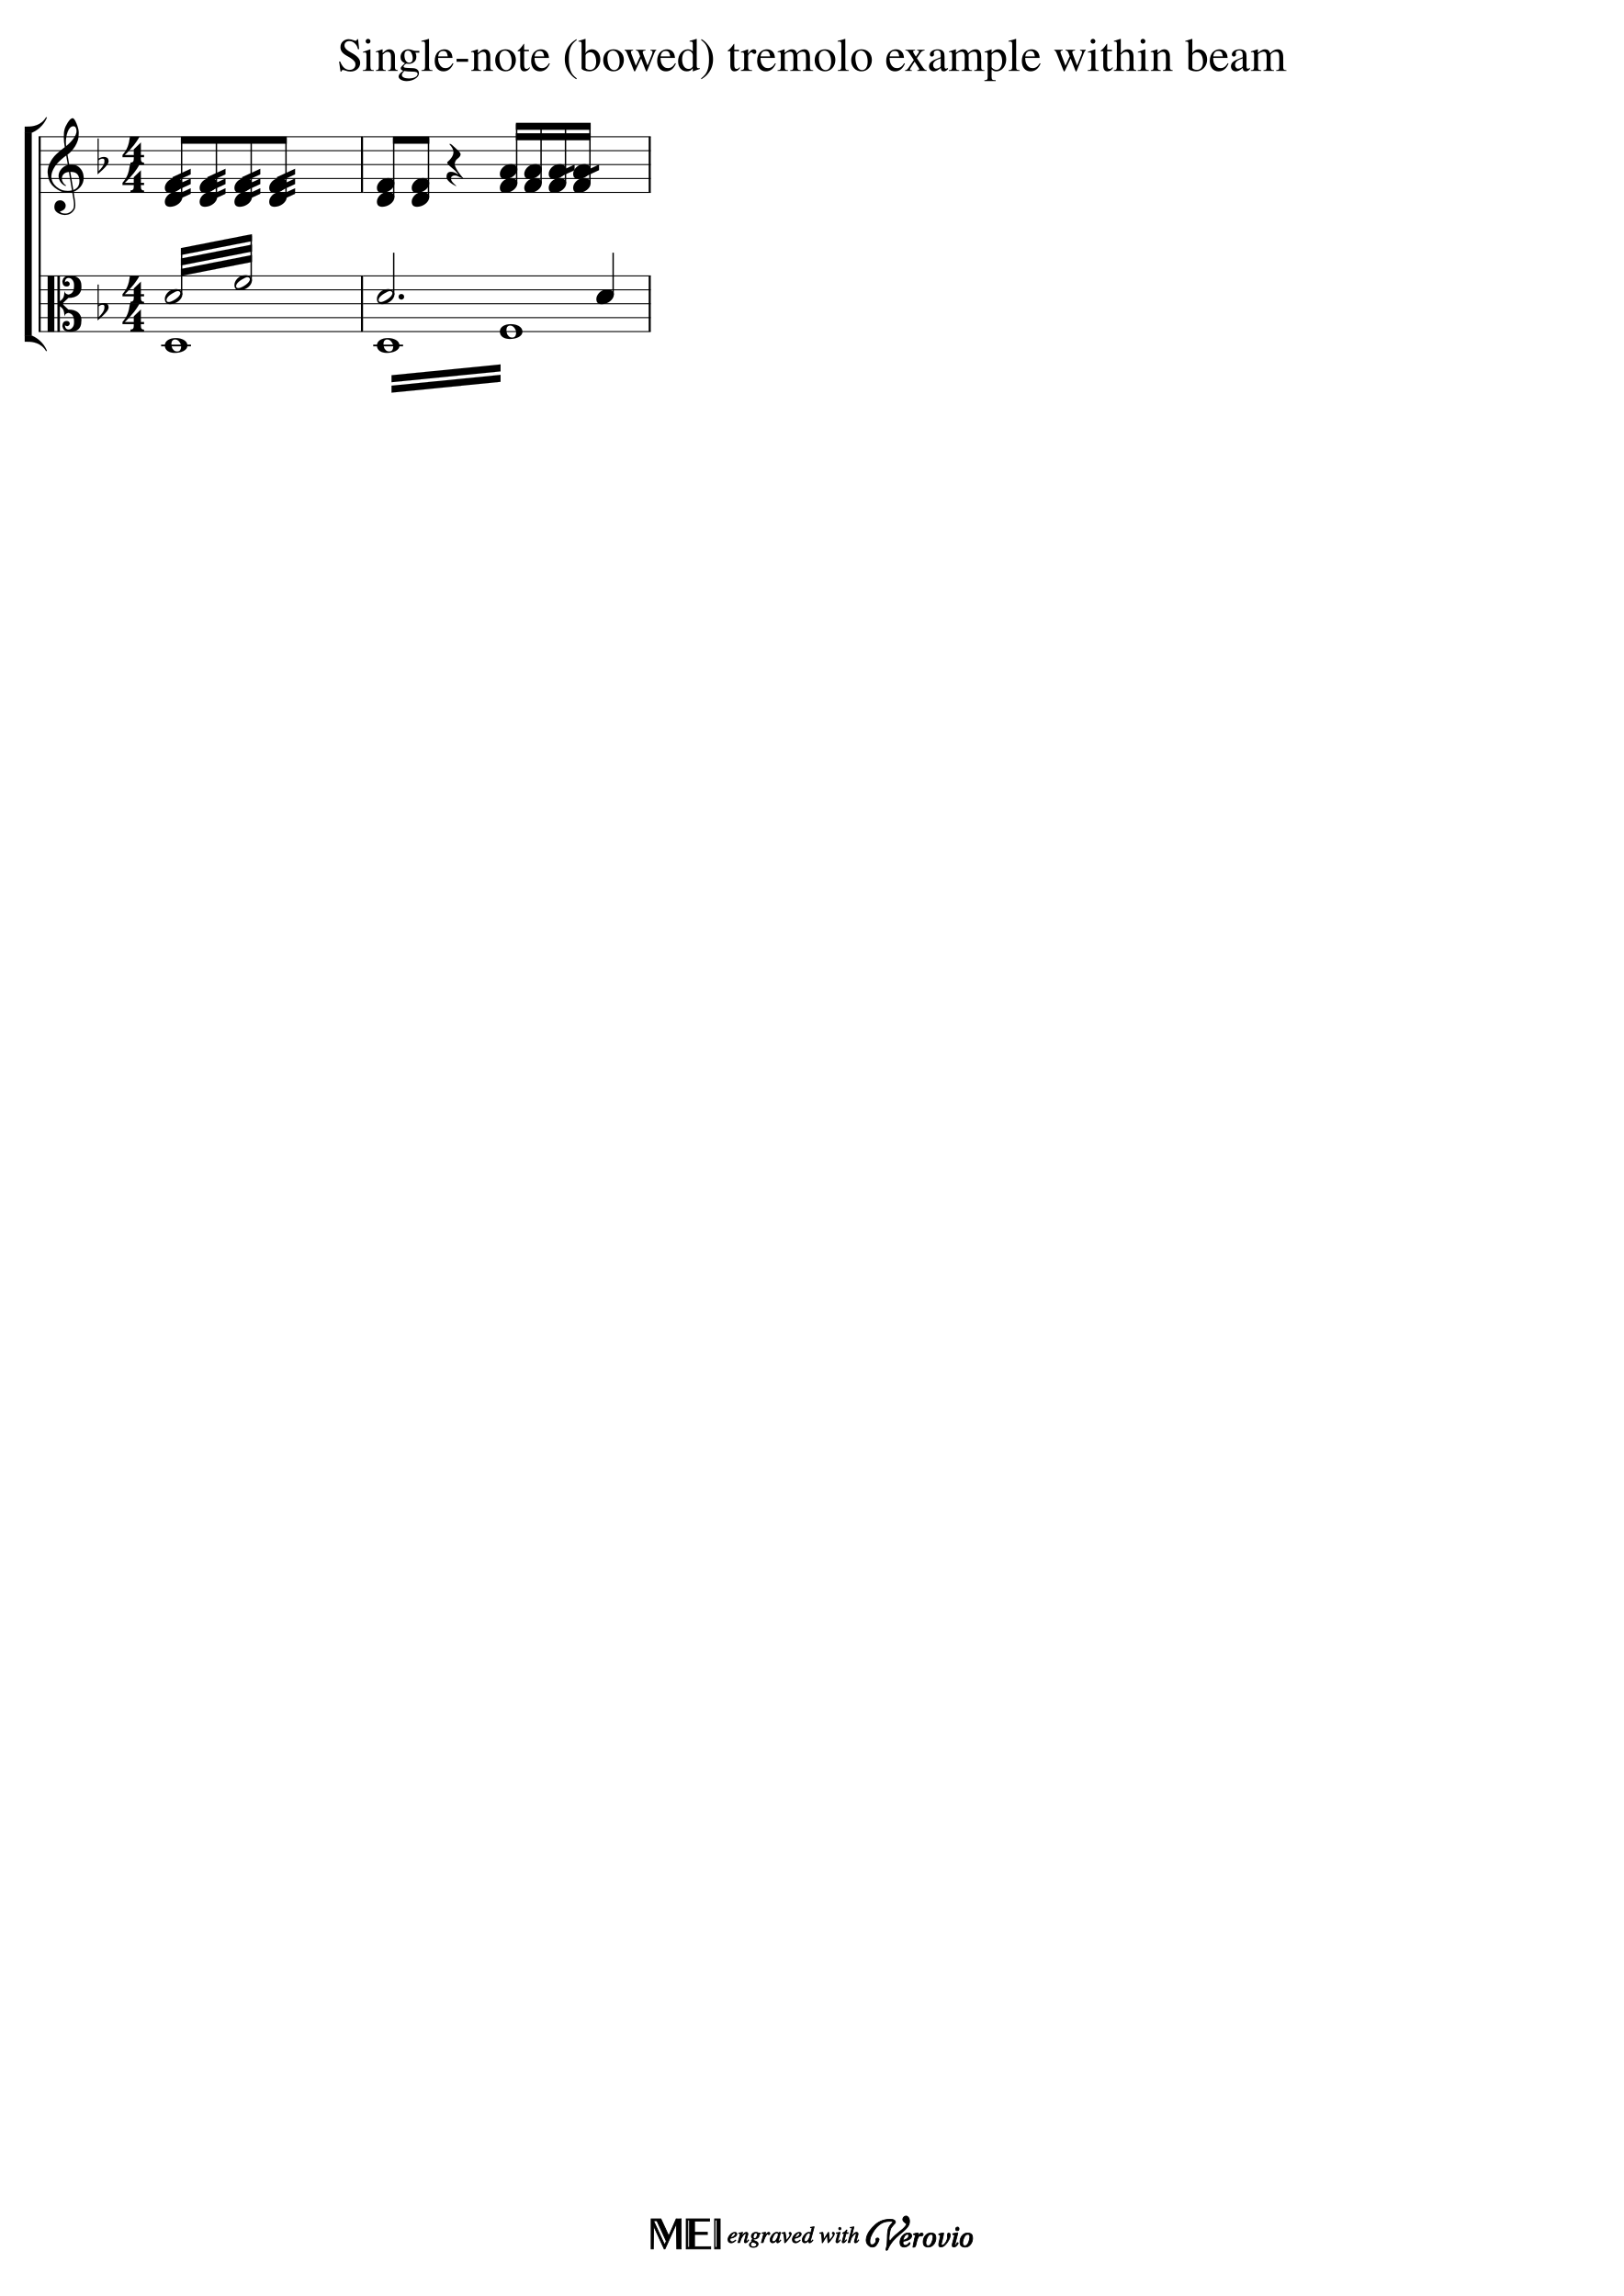
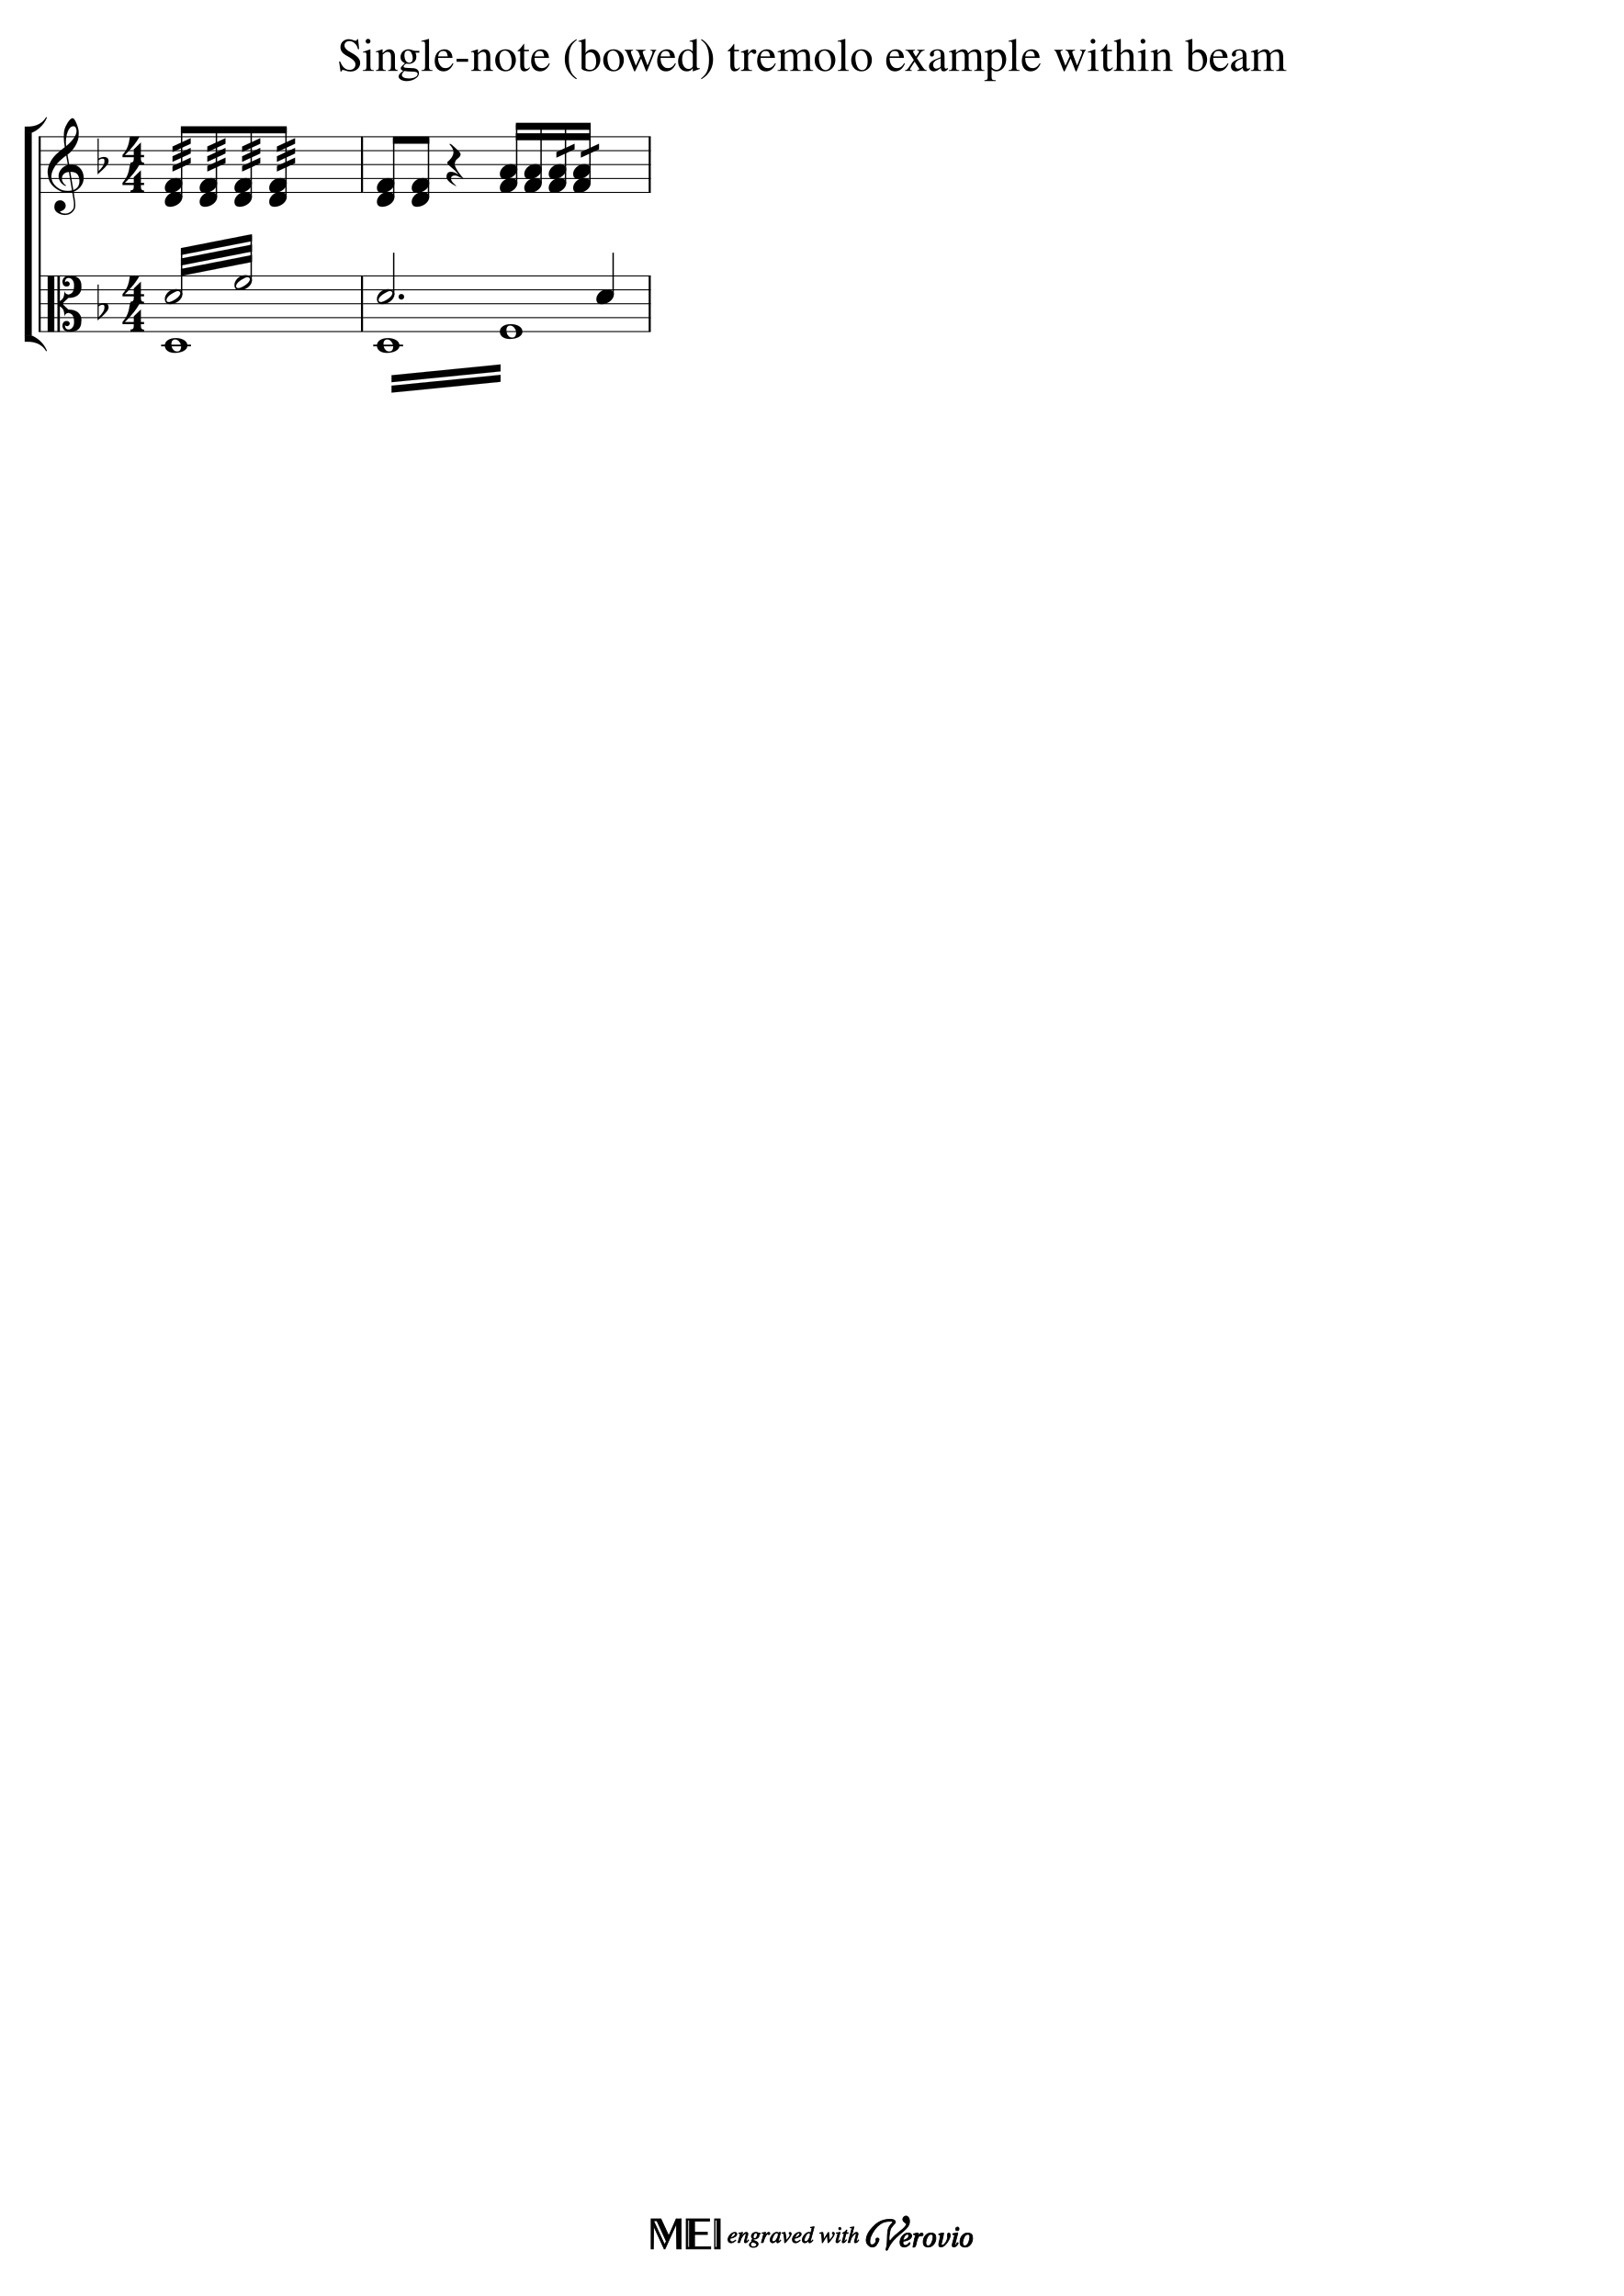
<svg xmlns="http://www.w3.org/2000/svg" xmlns:xlink="http://www.w3.org/1999/xlink" width="2100px" height="2970px" version="1.1" overflow="visible" id="docid">
  <defs>
    <g id="E003-docid">
      <path transform="scale(1,-1)" d="M0 -0v111c0 0 62 1 63 1c70 0 233 16 321 170c1 1 15 -5 15 -6c-5 -7 -57 -176 -263 -271c-24 -4 -53 -5 -83 -5h-53z" />
    </g>
    <g id="E004-docid">
      <path transform="scale(1,-1)" d="M0 0h53c30 0 59 -1 83 -5c206 -95 258 -264 263 -271c0 -1 -14 -7 -15 -6c-88 154 -251 170 -321 170c-1 0 -63 1 -63 1v111z" />
    </g>
    <g id="E050-docid">
      <path transform="scale(1,-1)" d="M441 -245c-23 -4 -48 -6 -76 -6c-59 0 -102 7 -130 20c-88 42 -150 93 -187 154c-26 44 -43 103 -48 176c0 6 -1 13 -1 19c0 54 15 111 45 170c29 57 65 106 110 148s96 85 153 127c-3 16 -8 46 -13 92c-4 43 -5 73 -5 89c0 117 16 172 69 257c34 54 64 82 89 82 c21 0 43 -30 69 -92s39 -115 41 -159v-15c0 -109 -21 -162 -67 -241c-13 -20 -63 -90 -98 -118c-13 -9 -25 -19 -37 -29l31 -181c8 1 18 2 28 2c58 0 102 -12 133 -35c59 -43 92 -104 98 -184c1 -7 1 -15 1 -22c0 -123 -87 -209 -181 -248c8 -57 17 -110 25 -162 c5 -31 6 -58 6 -80c0 -30 -5 -53 -14 -70c-35 -64 -88 -99 -158 -103c-5 0 -11 -1 -16 -1c-37 0 -72 10 -108 27c-50 24 -77 59 -80 105v11c0 29 7 55 20 76c18 28 45 42 79 44h6c49 0 93 -42 97 -87v-9c0 -51 -34 -86 -105 -106c17 -24 51 -36 102 -36c62 0 116 43 140 85 c9 16 13 41 13 74c0 20 -1 42 -5 67c-8 53 -18 106 -26 159zM461 939c-95 0 -135 -175 -135 -286c0 -24 2 -48 5 -71c50 39 92 82 127 128c40 53 60 100 60 140v8c-4 53 -22 81 -55 81h-2zM406 119l54 -326c73 25 110 78 110 161c0 7 0 15 -1 23c-7 95 -57 142 -151 142h-12 zM382 117c-72 -2 -128 -47 -128 -120v-7c2 -46 43 -99 75 -115c-3 -2 -7 -5 -10 -10c-70 33 -116 88 -123 172v11c0 68 44 126 88 159c23 17 49 29 78 36l-29 170c-21 -13 -52 -37 -92 -73c-50 -44 -86 -84 -109 -119c-45 -69 -67 -130 -67 -182v-13c5 -68 35 -127 93 -176 s125 -73 203 -73c25 0 50 3 75 9c-19 111 -36 221 -54 331z" />
    </g>
    <g id="E260-docid">
      <path transform="scale(1,-1)" d="M20 110c32 16 54 27 93 27c26 0 35 -3 54 -13c13 -7 24 -20 27 -38l4 -25c0 -28 -16 -57 -45 -89c-23 -25 -39 -44 -65 -68l-88 -79v644h20v-359zM90 106c-32 0 -48 -10 -70 -29v-194c31 31 54 59 71 84c21 32 32 59 32 84c0 9 1 16 1 20c0 14 -3 21 -11 30l-8 3z" />
    </g>
    <g id="E084-docid">
      <path transform="scale(1,-1)" d="M20 -78c84 97 114 180 134 329h170c-13 -32 -82 -132 -99 -151l-84 -97c-33 -36 -59 -63 -80 -81h162v102l127 123v-225h57v-39h-57v-34c0 -43 19 -65 57 -65v-34h-244v36c48 0 60 26 60 70v27h-203v39z" />
    </g>
    <g id="E0A4-docid">
      <path transform="scale(1,-1)" d="M0 -39c0 68 73 172 200 172c66 0 114 -37 114 -95c0 -84 -106 -171 -218 -171c-64 0 -96 30 -96 94z" />
    </g>
    <g id="E222-docid">
      <path transform="scale(1,-1)" d="M-163 -200l326 150v-100l-326 -150v100zM-163 150l326 150v-100l-326 -150v100zM-163 -25l326 150v-100l-326 -150v100z" />
    </g>
    <g id="E05C-docid">
      <path transform="scale(1,-1)" d="M175 502h43v-456c10 5 18 12 37 29c16 19 22 27 27 38s8 24 14 49c3 22 5 43 5 62c7 -34 31 -54 73 -60c73 18 99 61 100 165c0 46 -10 78 -31 100c-18 23 -41 35 -69 35c-40 0 -65 -32 -66 -84c6 12 11 16 39 24c5 0 2 1 16 -4l17 -10l10 -14l7 -18 c-4 -32 -23 -48 -56 -48c-51 0 -77 33 -77 98c10 35 16 47 30 61c9 9 15 14 23 17c3 3 22 9 27 11l34 3l35 2c123 0 192 -64 192 -178l1 -33c0 -52 -20 -97 -60 -134c-18 -15 -42 -28 -74 -39c-30 -9 -63 -13 -101 -13l-93 -88v-34l93 -88c38 0 71 -4 101 -13 c32 -11 56 -24 74 -39c40 -37 60 -82 60 -134l-3 -33c0 -115 -68 -178 -190 -178l-35 2l-34 3c-5 2 -24 8 -27 11c-26 11 -40 32 -53 78c0 65 26 98 77 98c33 0 52 -16 56 -48l-7 -18l-10 -14l-17 -10c-14 -5 -11 -4 -16 -4c-28 8 -33 12 -39 24c1 -52 26 -84 66 -84 c28 0 51 12 69 35c21 22 31 54 31 100c-1 104 -27 147 -100 165c-42 -6 -66 -26 -73 -60c0 19 -2 40 -5 62c-6 25 -9 38 -14 49s-11 19 -27 38c-19 17 -27 24 -37 29v-456h-43v1004zM0 502h118v-1004h-118v1004z" />
    </g>
    <g id="E0A3-docid">
      <path transform="scale(1,-1)" d="M278 64c0 22 -17 39 -43 39c-12 0 -26 -3 -41 -10c-85 -43 -165 -94 -165 -156c5 -25 15 -32 49 -32c67 11 200 95 200 159zM0 -36c0 68 73 174 200 174c66 0 114 -39 114 -97c0 -84 -106 -173 -218 -173c-64 0 -96 32 -96 96z" />
    </g>
    <g id="E0A2-docid">
      <path transform="scale(1,-1)" d="M198 133c102 0 207 -45 207 -133c0 -92 -118 -133 -227 -133c-101 0 -178 46 -178 133c0 88 93 133 198 133zM293 -21c0 14 -3 29 -8 44c-7 20 -18 38 -33 54c-20 21 -43 31 -68 31l-20 -2c-15 -5 -27 -14 -36 -28c-4 -9 -6 -17 -8 -24s-3 -16 -3 -27c0 -15 3 -34 9 -57 s18 -41 34 -55c15 -15 36 -23 62 -23c4 0 10 1 18 2c19 5 32 15 40 30s13 34 13 55z" />
    </g>
    <g id="E4E5-docid">
      <path transform="scale(1,-1)" d="M107 292c-13 24 -30 49 -52 71c-1 1 0 2 0 3l-2 2c3 3 4 4 6 4c12 0 26 -7 40 -20s44 -40 89 -81c26 -24 28 -29 46 -47c4 -4 8 -9 10 -14c6 -8 8 -16 8 -27c0 -19 -12 -40 -36 -61c-28 -23 -49 -38 -61 -73c-4 -11 -7 -27 -10 -50c13 -43 34 -83 59 -121 c31 -47 59 -79 101 -129c-8 0 -26 7 -54 20l-62 29l-21 6l-23 1c-25 0 -45 -10 -60 -30l-4 -14l-1 -12c0 -33 20 -56 39 -78c8 -9 17 -18 26 -26c17 -15 27 -24 28 -30l-3 -3c-11 5 -19 10 -25 15c-9 3 -37 21 -45 26c-24 14 -45 32 -63 51c-19 21 -37 44 -37 71 c0 63 27 95 80 95c41 0 86 -18 136 -52c-19 26 -37 48 -55 66c-23 23 -48 44 -73 65c-28 23 -47 40 -58 53s-17 26 -18 39c75 64 113 125 113 183c0 27 -7 48 -18 68z" />
    </g>
    <g id="E220-docid">
      <path transform="scale(1,-1)" d="M-163 -25l326 150v-100l-326 -150v100z" />
    </g>
  </defs>
  <style type="text/css">#docid g.ending, #docid g.fing, #docid g.reh, #docid g.tempo {font-weight:bold;}#docid g.dir, #docid g.dynam, #docid g.mNum {font-style:italic;}#docid g.label {font-weight:normal;}#docid ellipse, #docid path, #docid polygon, #docid polyline, #docid rect {stroke:currentColor}</style>
  <svg class="definition-scale" color="black" font-family="Times, serif" viewBox="0 0 21000 29700">
    <g class="page-margin" transform="translate(500, 500)">
      <g id="iJ6YNS9" class="mdiv pageMilestone" />
      <g id="j6ERYJ7" class="score pageMilestone" />
      <g id="p1SAJ0IK" class="system">
        <path d="M13 1269 L13 3789" stroke-width="27" />
        <g id="xT7N8OV" class="grpSym">
          <use xlink:href="#E003-docid" transform="translate(-180, 1218) scale(0.72, 0.72)" />
          <use xlink:href="#E004-docid" transform="translate(-180, 3840) scale(0.72, 0.72)" />
          <rect x="-180" y="1212" height="2634" width="90" />
        </g>
        <g id="gT9LEN2" class="section systemMilestone" />
        <g id="xQSQG56" class="measure">
          <g id="y16753K6" class="staff">
            <path d="M0 1269 L4195 1269" stroke-width="13" />
            <path d="M0 1449 L4195 1449" stroke-width="13" />
            <path d="M0 1629 L4195 1629" stroke-width="13" />
            <path d="M0 1809 L4195 1809" stroke-width="13" />
            <path d="M0 1989 L4195 1989" stroke-width="13" />
            <g id="kF8Y2XV" class="clef">
              <use xlink:href="#E050-docid" transform="translate(117, 1809) scale(0.72, 0.72)" />
            </g>
            <g id="mCEMVCG" class="keySig">
              <g id="oEK1XGV" class="keyAccid">
                <use xlink:href="#E260-docid" transform="translate(762, 1629) scale(0.72, 0.72)" />
              </g>
            </g>
            <g id="q8I3ZN" class="meterSig">
              <use xlink:href="#E084-docid" transform="translate(1070, 1449) scale(0.72, 0.72)" />
              <use xlink:href="#E084-docid" transform="translate(1070, 1809) scale(0.72, 0.72)" />
            </g>
            <g id="z1XZBIJA" class="layer">
              <g id="a12WP67W" class="beam">
-                 <polygon points="1840,1269 3208,1269 3208,1359 1840,1359" />
+                 <polygon points="1840,1134 3208,1134 3208,1224 1840,1224" />
                <g id="b4Y5DFV" class="bTrem">
-                   <use xlink:href="#E222-docid" transform="translate(1849, 1899) scale(0.72, 0.72)" />
+                   <use xlink:href="#E222-docid" transform="translate(1849, 1503) scale(0.72, 0.72)" />
                  <g id="cNFAQML" class="chord">
                    <g id="g1KFOIT4" class="stem">
-                       <path d="M1849 2051 L1849 1287" stroke-width="18" />
+                       <path d="M1849 2051 L1849 1152" stroke-width="18" />
                    </g>
                    <g id="d1RIF43L" class="note">
                      <g class="notehead">
                        <use xlink:href="#E0A4-docid" transform="translate(1632, 2079) scale(0.72, 0.72)" />
                      </g>
                    </g>
                    <g id="e36A7UB" class="note">
                      <g class="notehead">
                        <use xlink:href="#E0A4-docid" transform="translate(1632, 1899) scale(0.72, 0.72)" />
                      </g>
                    </g>
                  </g>
                </g>
                <g id="fW4SW7P" class="bTrem">
-                   <use xlink:href="#E222-docid" transform="translate(2299, 1899) scale(0.72, 0.72)" />
+                   <use xlink:href="#E222-docid" transform="translate(2299, 1503) scale(0.72, 0.72)" />
                  <g id="g17JWEWV" class="chord">
                    <g id="h17DYZX0" class="stem">
-                       <path d="M2299 2051 L2299 1287" stroke-width="18" />
+                       <path d="M2299 2051 L2299 1152" stroke-width="18" />
                    </g>
                    <g id="h11BYRB0" class="note">
                      <g class="notehead">
                        <use xlink:href="#E0A4-docid" transform="translate(2082, 2079) scale(0.72, 0.72)" />
                      </g>
                    </g>
                    <g id="iEPNT2P" class="note">
                      <g class="notehead">
                        <use xlink:href="#E0A4-docid" transform="translate(2082, 1899) scale(0.72, 0.72)" />
                      </g>
                    </g>
                  </g>
                </g>
                <g id="j180F7IU" class="bTrem">
-                   <use xlink:href="#E222-docid" transform="translate(2749, 1899) scale(0.72, 0.72)" />
+                   <use xlink:href="#E222-docid" transform="translate(2749, 1503) scale(0.72, 0.72)" />
                  <g id="k1JVOWO3" class="chord">
                    <g id="iYKBRTA" class="stem">
-                       <path d="M2749 2051 L2749 1287" stroke-width="18" />
+                       <path d="M2749 2051 L2749 1152" stroke-width="18" />
                    </g>
                    <g id="l168SLSU" class="note">
                      <g class="notehead">
                        <use xlink:href="#E0A4-docid" transform="translate(2532, 2079) scale(0.72, 0.72)" />
                      </g>
                    </g>
                    <g id="m1I1R6XU" class="note">
                      <g class="notehead">
                        <use xlink:href="#E0A4-docid" transform="translate(2532, 1899) scale(0.72, 0.72)" />
                      </g>
                    </g>
                  </g>
                </g>
                <g id="n3L1BSY" class="bTrem">
-                   <use xlink:href="#E222-docid" transform="translate(3199, 1899) scale(0.72, 0.72)" />
+                   <use xlink:href="#E222-docid" transform="translate(3199, 1503) scale(0.72, 0.72)" />
                  <g id="oYFJ0C6" class="chord">
                    <g id="j1IMKEXG" class="stem">
-                       <path d="M3199 2051 L3199 1287" stroke-width="18" />
+                       <path d="M3199 2051 L3199 1152" stroke-width="18" />
                    </g>
                    <g id="p6KLLMO" class="note">
                      <g class="notehead">
                        <use xlink:href="#E0A4-docid" transform="translate(2982, 2079) scale(0.72, 0.72)" />
                      </g>
                    </g>
                    <g id="q4CA8UL" class="note">
                      <g class="notehead">
                        <use xlink:href="#E0A4-docid" transform="translate(2982, 1899) scale(0.72, 0.72)" />
                      </g>
                    </g>
                  </g>
                </g>
              </g>
            </g>
          </g>
          <g id="r10DL3CR" class="staff">
            <path d="M0 3069 L4195 3069" stroke-width="13" />
            <path d="M0 3249 L4195 3249" stroke-width="13" />
            <path d="M0 3429 L4195 3429" stroke-width="13" />
            <path d="M0 3609 L4195 3609" stroke-width="13" />
            <path d="M0 3789 L4195 3789" stroke-width="13" />
            <g id="s2HS6WP" class="clef">
              <use xlink:href="#E05C-docid" transform="translate(117, 3429) scale(0.72, 0.72)" />
            </g>
            <g id="u1BFVVTK" class="keySig">
              <g id="wRM5034" class="keyAccid">
                <use xlink:href="#E260-docid" transform="translate(762, 3519) scale(0.72, 0.72)" />
              </g>
            </g>
            <g id="y151IRC8" class="meterSig">
              <use xlink:href="#E084-docid" transform="translate(1070, 3249) scale(0.72, 0.72)" />
              <use xlink:href="#E084-docid" transform="translate(1070, 3609) scale(0.72, 0.72)" />
            </g>
            <g class="ledgerLines below">
              <path d="M1584 3969 L1970 3969" stroke-width="22" />
            </g>
            <g id="s1IC15RP" class="layer">
              <g id="tBZ62SV" class="fTrem">
                <polygon points="1840,2709 2758,2529 2758,2619 1840,2799" />
                <polygon points="1840,2844 2758,2664 2758,2754 1840,2934" />
                <polygon points="1840,2979 2758,2799 2758,2889 1840,3069" />
                <g id="uW4WKQ" class="note">
                  <g class="notehead">
                    <use xlink:href="#E0A3-docid" transform="translate(1632, 3339) scale(0.72, 0.72)" />
                  </g>
                  <g id="k1T19TKF" class="stem">
                    <path d="M1849 3311 L1849 2727" stroke-width="18" />
                  </g>
                </g>
                <g id="vLC6GUE" class="note">
                  <g class="notehead">
                    <use xlink:href="#E0A3-docid" transform="translate(2532, 3159) scale(0.72, 0.72)" />
                  </g>
                  <g id="l1PFW989" class="stem">
                    <path d="M2749 3131 L2749 2547" stroke-width="18" />
                  </g>
                </g>
              </g>
            </g>
            <g id="w1KCUVGJ" class="layer">
              <g id="xGUU4JQ" class="note">
                <g class="notehead">
                  <use xlink:href="#E0A2-docid" transform="translate(1632, 3969) scale(0.72, 0.72)" />
                </g>
              </g>
            </g>
          </g>
          <g id="w1I5DK26" class="barLine">
            <path d="M4182 1269 L4182 1989" stroke-width="27" />
            <path d="M4182 3069 L4182 3789" stroke-width="27" />
          </g>
        </g>
        <g id="o1FK4NGH" class="measure">
          <g id="p1AX0ZDE" class="staff">
            <path d="M4195 1269 L7916 1269" stroke-width="13" />
            <path d="M4195 1449 L7916 1449" stroke-width="13" />
            <path d="M4195 1629 L7916 1629" stroke-width="13" />
            <path d="M4195 1809 L7916 1809" stroke-width="13" />
            <path d="M4195 1989 L7916 1989" stroke-width="13" />
            <g id="qI1DT7K" class="layer">
              <g id="rJ8GLXL" class="beam">
                <polygon points="4583,1269 5051,1269 5051,1359 4583,1359" />
                <g id="s1HUMGE0" class="chord">
                  <g id="n1NA1B91" class="stem">
                    <path d="M4592 2051 L4592 1287" stroke-width="18" />
                  </g>
                  <g id="t1YD0KSR" class="note">
                    <g class="notehead">
                      <use xlink:href="#E0A4-docid" transform="translate(4375, 2079) scale(0.72, 0.72)" />
                    </g>
                  </g>
                  <g id="u1XWY667" class="note">
                    <g class="notehead">
                      <use xlink:href="#E0A4-docid" transform="translate(4375, 1899) scale(0.72, 0.72)" />
                    </g>
                  </g>
                </g>
                <g id="vE1WURA" class="chord">
                  <g id="o111T1LZ" class="stem">
                    <path d="M5042 2051 L5042 1287" stroke-width="18" />
                  </g>
                  <g id="wK8FJ60" class="note">
                    <g class="notehead">
                      <use xlink:href="#E0A4-docid" transform="translate(4825, 2079) scale(0.72, 0.72)" />
                    </g>
                  </g>
                  <g id="x1AFQIG0" class="note">
                    <g class="notehead">
                      <use xlink:href="#E0A4-docid" transform="translate(4825, 1899) scale(0.72, 0.72)" />
                    </g>
                  </g>
                </g>
              </g>
              <g id="y1K98ZB7" class="rest">
                <use xlink:href="#E4E5-docid" transform="translate(5275, 1629) scale(0.72, 0.72)" />
              </g>
              <g id="z1M5W8JL" class="beam">
                <polygon points="6173,1089 7139,1089 7139,1179 6173,1179" />
                <polygon points="6173,1224 6498,1224 6498,1314 6173,1314" />
                <polygon points="6498,1224 6814,1224 6814,1314 6498,1314" />
                <polygon points="6814,1224 7139,1224 7139,1314 6814,1314" />
                <g id="aA571PQ" class="bTrem">
                  <g id="bGR56S9" class="chord">
                    <g id="pT5D48Z" class="stem">
                      <path d="M6182 1871 L6182 1107" stroke-width="18" />
                    </g>
                    <g id="c10PAP45" class="note">
                      <g class="notehead">
                        <use xlink:href="#E0A4-docid" transform="translate(5965, 1899) scale(0.72, 0.72)" />
                      </g>
                    </g>
                    <g id="dPPZBXY" class="note">
                      <g class="notehead">
                        <use xlink:href="#E0A4-docid" transform="translate(5965, 1719) scale(0.72, 0.72)" />
                      </g>
                    </g>
                  </g>
                </g>
                <g id="e6C4ZMJ" class="bTrem">
                  <g id="fA9N9Z2" class="chord">
                    <g id="qR3B901" class="stem">
                      <path d="M6498 1871 L6498 1107" stroke-width="18" />
                    </g>
                    <g id="gB13UK1" class="note">
                      <g class="notehead">
                        <use xlink:href="#E0A4-docid" transform="translate(6281, 1899) scale(0.72, 0.72)" />
                      </g>
                    </g>
                    <g id="h158DR4J" class="note">
                      <g class="notehead">
                        <use xlink:href="#E0A4-docid" transform="translate(6281, 1719) scale(0.72, 0.72)" />
                      </g>
                    </g>
                  </g>
                </g>
                <g id="iUV8894" class="bTrem">
-                   <use xlink:href="#E220-docid" transform="translate(6814, 1719) scale(0.72, 0.72)" />
+                   <use xlink:href="#E220-docid" transform="translate(6814, 1449) scale(0.72, 0.72)" />
                  <g id="jZZ1RF5" class="chord">
                    <g id="rHUBZPL" class="stem">
                      <path d="M6814 1871 L6814 1107" stroke-width="18" />
                    </g>
                    <g id="k91JIAK" class="note">
                      <g class="notehead">
                        <use xlink:href="#E0A4-docid" transform="translate(6597, 1899) scale(0.72, 0.72)" />
                      </g>
                    </g>
                    <g id="l1KT7QAW" class="note">
                      <g class="notehead">
                        <use xlink:href="#E0A4-docid" transform="translate(6597, 1719) scale(0.72, 0.72)" />
                      </g>
                    </g>
                  </g>
                </g>
                <g id="mMRH0VO" class="bTrem">
-                   <use xlink:href="#E220-docid" transform="translate(7130, 1719) scale(0.72, 0.72)" />
+                   <use xlink:href="#E220-docid" transform="translate(7130, 1449) scale(0.72, 0.72)" />
                  <g id="nYOSRMB" class="chord">
                    <g id="s6A7W25" class="stem">
                      <path d="M7130 1871 L7130 1107" stroke-width="18" />
                    </g>
                    <g id="o1HHM1JI" class="note">
                      <g class="notehead">
                        <use xlink:href="#E0A4-docid" transform="translate(6913, 1899) scale(0.72, 0.72)" />
                      </g>
                    </g>
                    <g id="p1CAQXBX" class="note">
                      <g class="notehead">
                        <use xlink:href="#E0A4-docid" transform="translate(6913, 1719) scale(0.72, 0.72)" />
                      </g>
                    </g>
                  </g>
                </g>
              </g>
            </g>
          </g>
          <g id="qEDENPO" class="staff">
            <path d="M4195 3069 L7916 3069" stroke-width="13" />
            <path d="M4195 3249 L7916 3249" stroke-width="13" />
            <path d="M4195 3429 L7916 3429" stroke-width="13" />
            <path d="M4195 3609 L7916 3609" stroke-width="13" />
            <path d="M4195 3789 L7916 3789" stroke-width="13" />
            <g class="ledgerLines below">
              <path d="M4327 3969 L4713 3969" stroke-width="22" />
            </g>
            <g id="rUNE3HG" class="layer">
              <g id="s1SW5LIP" class="note">
                <g class="notehead">
                  <use xlink:href="#E0A3-docid" transform="translate(4375, 3339) scale(0.72, 0.72)" />
                </g>
                <g id="uYB0O63" class="dots">
                  <ellipse cx="4691" cy="3339" rx="36" ry="36" />
                </g>
                <g id="t7VJ282" class="stem">
                  <path d="M4592 3311 L4592 2769" stroke-width="18" />
                </g>
              </g>
              <g id="tPEE0OP" class="note">
                <g class="notehead">
                  <use xlink:href="#E0A4-docid" transform="translate(7213, 3339) scale(0.72, 0.72)" />
                </g>
                <g id="v1WNGLZN" class="stem">
                  <path d="M7430 3311 L7430 2769" stroke-width="18" />
                </g>
              </g>
            </g>
            <g id="uL0P3Y6" class="layer">
              <g id="vPKGJXZ" class="fTrem">
                <polygon points="4564,4579 5974,4439 5974,4349 4564,4489" />
                <polygon points="4564,4444 5974,4304 5974,4214 4564,4354" />
                <g id="wGMJNIQ" class="note">
                  <g class="notehead">
                    <use xlink:href="#E0A2-docid" transform="translate(4375, 3969) scale(0.72, 0.72)" />
                  </g>
                </g>
                <g id="xIG9TQU" class="note">
                  <g class="notehead">
                    <use xlink:href="#E0A2-docid" transform="translate(5965, 3789) scale(0.72, 0.72)" />
                  </g>
                </g>
              </g>
            </g>
          </g>
          <g id="n2N7U24" class="barLine">
            <path d="M7903 1269 L7903 1989" stroke-width="27" />
            <path d="M7903 3069 L7903 3789" stroke-width="27" />
          </g>
        </g>
        <g id="h1NRSQV" class="systemMilestoneEnd gT9LEN2" />
      </g>
      <g id="i1K5PWQO" class="pageMilestoneEnd j6ERYJ7" />
      <g id="jF89DCD" class="pageMilestoneEnd iJ6YNS9" />
      <g id="q1XPOA9B" class="pgHead autogenerated">
        <text font-size="0px">
          <tspan id="rG2INEF" class="rend" x="10000" y="417" text-anchor="middle">
            <tspan id="sDC845L" class="rend">
              <tspan id="t1W416P4" class="text">
                <tspan font-size="607px">Single-note (bowed) tremolo example within beam</tspan>
              </tspan>
            </tspan>
          </tspan>
        </text>
      </g>
      <g id="k1FISYPL" class="pgFoot autogenerated">
        <g id="l1ABBN8W" class="fig">
          <g class="svg" transform="translate(7750, 28099) scale(10, 10)">
            <g>
              <path fill="#000000" d="M 17.113,49.265 V 10.368 h 12.697 c 3.289,7.337 6.713,14.61 10.127,21.889 3.42,-7.485 6.256,-14.205 9.589,-21.91 2.436,0.104 4.317,0.085 6.484,-0.058 V 49.264 H 50.274 C 50.145,38.356 50.016,27.448 49.887,16.54 45.003,27.315 39.967,38.434 35.084,49.209 34.679,49.344 34.427,49.136 34.022,49.271 29.466,39.331 24.91,29.391 20.354,19.451 20.224,29.389 20.095,39.327 19.965,49.264 H 17.113 Z M 36.754,39.325 C 32.721,30.513 28.688,21.701 24.655,12.889 22.531,12.751 22.657,12.71 20.714,12.814 v 0.966 c 4.613,9.998 9.609,20.749 13.873,30.082 0.722,-1.513 1.445,-3.025 2.167,-4.538 z m 25.738,9.94 c 0,-12.966 0,-25.931 0,-38.897 10.084,0 20.169,0 30.253,0 0,0.96 0,1.921 0,2.881 -6.483,0 -12.966,0 -19.448,0 0,4.802 0,9.604 0,14.406 5.522,0 11.045,0 16.567,0 0,0.96 0,1.921 0,2.881 -5.522,0 -11.045,0 -16.567,0 0,5.282 0,10.565 0,15.847 6.963,0 13.926,0 20.889,0 0,0.96 0,1.921 0,2.881 -10.565,0 -21.129,0 -31.694,0 z m 4.322,-2.161 c 0,-11.765 0,-23.53 0,-35.295 -0.72,0 -1.441,0 -2.161,0 0,11.765 0,23.53 0,35.295 0.72,0 1.441,0 2.161,0 z m 32.414,2.161 c 0,-12.966 0,-25.931 0,-38.897 2.401,0 4.802,0 7.203,0 0,12.966 0,25.931 0,38.897 -2.401,0 -4.802,0 -7.203,0 z m 2.881,-2.161 c 0,-11.765 0,-23.53 0,-35.295 -0.72,0 -1.441,0 -2.161,0 0,11.765 0,23.53 0,35.295 0.72,0 1.441,0 2.161,0 z" />
              <path fill="#000000" d="m 346.3,6.7 c -3.1,0.5 -4.9,4.4 -2.7,6.8 1.2,1.4 2.7,2.4 4.1,3.5 -2.4,5.3 -7.7,8.3 -11.9,12.1 -3.7,2.8 -7,6.2 -9.7,9.9 -2.2,-0.8 -0.915,-7.719 -0.627,-9.5 0.288,-1.781 0.727,-6.4 2.927,-8.7 1.3,-1.9 3,-3.5 4.5,-5.2 1.2,-3.4 -3.2,-4.9 -5.8,-4.6 -7.3,-0.5 -14.6,2 -20,6.8 -5,4.6 -10,10.1 -11.5,17 -0.9,3.5 -0.2,7.5 2.8,9.9 2.5,2.8 7.4,2.9 9.8,-0.2 1.7,-2.3 3.2,-4.8 3.8,-7.6 -0.1,-2.6 -4.4,-2.3 -4.3,0.2 1.2,2.4 -0.9,4.7 -2.7,6.2 -1.7,0.9 -4.7,0.7 -4.8,-1.7 -1,-5.8 2.1,-11.3 5.2,-16.1 4,-5.8 9.8,-11.2 17.2,-11.8 1.6,0 8.1,-1.2 6.8,1.4 -2.8,2.8 -5.6,6.1 -6,10.3 -1.6,7.7 0.1,15.7 -2.3,23.2 -1.1,3.9 2,2.6 2.5,0.2 3.3,-7.4 8.9,-13.4 15.1,-18.5 4.2,-3.9 9.5,-7.1 11.9,-12.6 1.3,-3.6 1.2,-9 -2.7,-10.9 -0.504,-0.177 -1.07,-0.165 -1.6,-0.1 z m 66,14.5 c -2,0.8 -1.8,4.9 0.8,4.4 3.4,0.4 2.9,-6.2 -0.8,-4.4 z m 0.6,7.3 c -1.3,0.5 -7.6,0.5 -5.4,2.2 4,-0.3 0.7,4.5 0.6,6.7 -0.4,2.9 -2.4,5.9 -1.2,8.8 2.7,1.7 5.6,-0.8 6.8,-3.2 1.6,-1.4 -0.5,-3 -1.2,-0.9 -0.4,0.8 -2.4,3.5 -2.6,1.8 1.1,-5 2.7,-9.9 3.9,-14.9 l -0.1,-0.5 h -0.9 z m -65.1,0.2 c -6.5,1.6 -10.5,9.5 -8.2,15.7 2.1,3.4 7.4,2.9 10.1,0.4 2,-0.2 3.6,-5.3 1,-3.4 -1.4,2 -4,4.2 -6.5,2.8 -2.2,-1.9 -1.9,-5.7 1.7,-5.3 3.1,-0.9 6.9,-2.1 8.1,-5.5 0.9,-2.7 -1.6,-5.2 -4.3,-4.8 h -1.1 -0.7 z m 13.6,0 c -2.2,0 -8.5,1.8 -2.9,2.3 0.9,1.9 -1,4.9 -1.1,7.2 -0.5,2.9 -1.4,5.7 -1.7,8.7 3.7,0.7 3.8,-2.6 4.4,-5.3 0.9,-3.3 1.6,-7 4.1,-9.5 2.4,1.6 6.8,-0.7 3.7,-3.4 -2.9,-0.5 -4.8,2.4 -6.2,4.3 0,-1.2 2.4,-5 -0.2,-4.3 z m 15.8,0 c -6.4,1.3 -9.6,9.1 -7.7,14.9 1.9,4 7.7,3.9 11,1.7 4.1,-3 6,-8.9 4.4,-13.7 -1.3,-3 -4.8,-3.2 -7.6,-3 z m 17,0 c -2.3,0 -8.8,1.9 -3,2.4 0.4,2.5 -1,5.7 -1.4,8.4 -0.7,2.4 -1.8,7.5 2.1,7.2 3.8,-0.1 6.5,-3.5 8.5,-6.3 2,-3.2 4.5,-7 3.3,-10.9 -3.7,-3 -3.6,2.6 -3.1,5.1 -0.7,3.8 -2.7,7.9 -6.2,9.8 -3.6,0.6 -1,-4.3 -0.8,-6.1 0.6,-3.2 1.6,-6.3 1.9,-9.5 h -1.1 z m 30.6,0 c -6.3,1.2 -9.5,8.9 -7.8,14.7 1.5,4 7.2,4.2 10.5,2.4 4.6,-2.8 6.6,-9.3 4.8,-14.3 -1.4,-2.8 -4.8,-3 -7.5,-2.8 z m -75.4,1.7 c 2.1,1.5 0.2,4.7 -1.6,5.7 -1.1,0.4 -5.5,3.4 -4.6,0.7 0.8,-2.7 2.2,-6.2 5.3,-6.6 l 0.9,0.1 z m 30.8,0 c 2.6,1.5 1.3,5.2 0.8,7.6 -0.8,2.7 -1.9,5.9 -4.7,7.1 -5.1,0.8 -4,-5.8 -2.8,-8.8 1,-2.8 3,-6.8 6.7,-5.8 z m 47.1,-0.1 c 2.9,0.7 2,4.7 1.5,6.8 -0.7,3 -1.8,6.7 -5,8 -4.7,0.8 -4,-5.1 -3,-7.9 0.9,-3 2.7,-7.3 6.5,-6.8 z" />
              <g>
                <path d="m 116.566,37.118 q 0,-3.252 2.93,-6.299 2.9,-3.047 5.991,-3.047 1.143,0 1.816,0.527 0.674,0.527 0.674,1.567 0,2.109 -2.476,3.618 -2.461,1.494 -5.186,1.831 l -0.835,0.103 q -0.19,0.601 -0.264,0.967 -0.073,0.352 -0.073,0.894 0,1.289 0.835,2.007 0.85,0.718 2.007,0.718 1.099,0 2.329,-0.732 0.703,-0.425 2.036,-1.523 l 0.381,0.337 q -0.659,0.835 -1.89,1.714 -2.183,1.567 -4.38,1.567 -1.553,0 -2.725,-1.099 -1.172,-1.099 -1.172,-3.149 z m 3.12,-2.358 q 2.798,-0.41 4.556,-1.963 Q 126,31.229 126,29.691 q 0,-0.557 -0.264,-0.879 -0.264,-0.337 -0.776,-0.337 -0.952,0 -1.875,0.82 -0.908,0.806 -1.641,1.831 -0.776,1.201 -1.23,2.3 -0.249,0.586 -0.527,1.333 z" />
                <path d="m 129.472,41 2.534,-9.053 q 0.322,-1.143 0.366,-1.377 0.059,-0.249 0.059,-0.527 0,-0.425 -0.249,-0.659 -0.234,-0.249 -0.938,-0.249 -0.176,0 -0.352,0.029 -0.161,0.015 -0.366,0.044 v -0.498 q 0.952,-0.146 1.348,-0.22 0.41,-0.073 0.879,-0.176 l 2.622,-0.571 q 0.088,0.059 0.117,0.132 l -1.948,6.299 q 1.787,-2.739 2.988,-4.072 2.109,-2.358 3.779,-2.358 0.645,0 1.113,0.249 0.894,0.483 0.894,1.743 0,0.352 -0.073,0.732 -0.073,0.381 -0.19,0.82 l -1.919,7.017 q -0.059,0.22 -0.132,0.542 -0.073,0.308 -0.073,0.439 0,0.22 0.103,0.396 0.103,0.176 0.337,0.176 0.381,0 0.879,-0.439 0.498,-0.454 1.626,-1.919 l 0.425,0.381 q -1.201,1.626 -1.904,2.285 -1.201,1.157 -2.3,1.157 -0.498,0 -0.967,-0.322 -0.454,-0.337 -0.454,-1.201 0,-0.249 0.029,-0.527 0.044,-0.278 0.103,-0.483 l 1.846,-7.119 q 0.146,-0.586 0.19,-0.952 0.059,-0.381 0.059,-0.542 0,-0.352 -0.176,-0.601 -0.161,-0.264 -0.586,-0.264 -1.099,0 -2.769,1.992 -0.981,1.187 -1.992,2.827 -0.776,1.274 -1.23,2.49 Q 132.709,37.821 131.742,41 Z" />
                <path d="m 149.13,33.5 q 0,0.908 0.278,1.45 0.469,0.894 1.685,0.894 1.318,0 2.344,-1.67 1.04,-1.685 1.04,-3.706 0,-0.967 -0.425,-1.509 -0.425,-0.557 -1.274,-0.557 -1.641,0 -2.651,1.743 -0.996,1.743 -0.996,3.354 z m 0.513,13.066 q 1.743,0 2.886,-0.835 1.157,-0.835 1.157,-1.992 0,-0.879 -0.601,-1.479 -0.322,-0.322 -1.04,-0.688 -0.601,-0.293 -2.036,-0.835 -1.421,-0.557 -1.641,-0.557 -0.381,0 -1.479,1.011 -1.099,1.025 -1.099,2.314 0,1.948 1.685,2.681 0.879,0.381 2.168,0.381 z m -5.479,-2.681 q 0,-1.099 0.835,-2.095 0.85,-0.981 2.681,-1.963 -0.366,-0.234 -0.601,-0.483 -0.234,-0.264 -0.234,-0.688 0,-0.601 0.835,-1.377 0.469,-0.439 1.523,-1.157 -0.938,-0.352 -1.611,-0.996 -0.82,-0.864 -0.82,-2.241 0,-2.212 1.729,-3.677 1.729,-1.465 4.277,-1.465 1.333,0 2.256,0.425 0.923,0.41 1.084,0.688 h 1.978 v 1.172 h -1.494 q 0.088,0.322 0.132,0.586 0.044,0.264 0.044,0.747 0,2.373 -1.846,3.735 -1.831,1.362 -3.955,1.362 -0.22,0 -0.41,-0.015 -0.19,-0.029 -0.469,-0.088 -0.22,0 -0.601,0.425 -0.396,0.425 -0.396,0.762 0,0.498 3.223,1.699 3.208,1.216 3.208,3.56 0,1.758 -1.611,3.076 -1.611,1.333 -4.863,1.333 -2.256,0 -3.574,-0.967 -1.318,-0.967 -1.318,-2.358 z" />
                <path d="m 165.038,27.67 q 0.132,0 0.176,0.088 0.059,0.073 0.059,0.176 -0.015,0.146 -0.029,0.22 l -1.465,5.669 0.322,-0.63 q 1.055,-2.065 2.461,-3.765 1.421,-1.714 2.695,-1.714 0.688,0 1.055,0.454 0.381,0.454 0.381,1.04 0,0.659 -0.381,1.099 -0.366,0.425 -1.025,0.425 -0.454,0 -0.688,-0.176 -0.234,-0.176 -0.366,-0.41 l -0.176,-0.322 q -0.059,-0.088 -0.146,-0.132 -0.073,-0.059 -0.19,-0.059 -0.571,0 -1.655,1.597 -1.069,1.597 -1.919,3.457 -0.513,1.128 -1.143,2.988 Q 162.606,38.847 161.947,41 h -2.256 l 2.432,-8.818 q 0.205,-0.762 0.322,-1.362 0.132,-0.601 0.132,-0.981 0,-0.439 -0.22,-0.674 -0.22,-0.234 -0.762,-0.234 -0.176,0 -0.439,0.029 -0.264,0.029 -0.63,0.073 v -0.483 l 0.586,-0.117 q 1.143,-0.234 2.49,-0.498 1.362,-0.264 1.436,-0.264 z" />
                <path d="m 181.518,30.424 q 0,-1.055 -0.483,-1.553 -0.483,-0.498 -1.172,-0.498 -2.388,0 -4.438,3.662 -1.802,3.223 -1.802,5.552 0,1.172 0.498,1.714 0.513,0.527 1.26,0.527 2.212,0 4.263,-3.56 1.875,-3.237 1.875,-5.845 z m -1.831,-2.71 q 1.157,0 1.787,0.601 0.337,0.322 0.527,0.85 l 0.073,0.205 0.322,-1.113 q 0.059,-0.19 0.103,-0.249 0.044,-0.073 0.205,-0.088 l 1.655,-0.19 q 0.132,0 0.146,0.059 0.029,0.044 0,0.176 -0.059,0.19 -0.088,0.308 -0.029,0.103 -0.088,0.308 l -1.348,5.244 q -0.439,1.714 -0.747,2.959 -0.542,2.256 -0.542,2.578 0,0.205 0.103,0.308 0.117,0.088 0.278,0.088 0.132,0 0.278,-0.088 0.161,-0.088 0.381,-0.264 l 0.249,-0.205 q 0.117,-0.103 0.264,-0.234 0.146,-0.146 0.352,-0.352 l 0.908,-0.938 0.352,0.308 q -1.523,1.948 -2.446,2.651 -0.923,0.688 -1.758,0.688 -0.542,0 -0.85,-0.381 -0.293,-0.381 -0.293,-0.952 0,-0.527 0.19,-1.509 0.205,-0.996 0.396,-1.67 -0.264,0.439 -0.894,1.289 -0.615,0.835 -1.523,1.626 -1.069,0.952 -2.051,1.348 -0.762,0.264 -1.465,0.264 -1.187,0 -2.153,-0.967 -0.967,-0.981 -0.967,-2.769 0,-3.076 2.754,-6.416 2.842,-3.472 5.889,-3.472 z" />
                <path d="m 196.664,27.772 q 0.82,0 1.26,0.586 0.439,0.586 0.439,1.333 0,1.978 -3.911,6.929 -3.706,4.702 -4.438,4.702 -0.22,0 -0.293,-0.601 -0.044,-0.337 -0.044,-1.143 0,-0.981 -0.19,-3.325 -0.19,-2.344 -0.366,-3.472 -0.366,-2.476 -0.718,-3.193 -0.352,-0.718 -1.333,-0.718 -0.161,0 -0.381,0.015 -0.205,0.015 -0.483,0.044 v -0.381 q 0.439,-0.088 1.846,-0.396 1.406,-0.308 1.494,-0.337 l 0.483,-0.146 q 0.205,-0.059 0.322,0.234 0.117,0.278 0.293,1.055 0.557,2.549 0.835,5.024 0.176,1.538 0.352,4.556 l 0.483,-0.513 q 1.509,-1.597 3.018,-3.794 1.509,-2.197 1.509,-3.105 0,-0.454 -0.659,-1.084 -0.659,-0.645 -0.659,-1.172 0,-0.483 0.322,-0.791 0.337,-0.308 0.82,-0.308 z" />
                <path d="m 199.828,37.118 q 0,-3.252 2.93,-6.299 2.9,-3.047 5.991,-3.047 1.143,0 1.816,0.527 0.674,0.527 0.674,1.567 0,2.109 -2.476,3.618 -2.461,1.494 -5.186,1.831 l -0.835,0.103 q -0.19,0.601 -0.264,0.967 -0.073,0.352 -0.073,0.894 0,1.289 0.835,2.007 0.85,0.718 2.007,0.718 1.099,0 2.329,-0.732 0.703,-0.425 2.036,-1.523 l 0.381,0.337 q -0.659,0.835 -1.89,1.714 -2.183,1.567 -4.38,1.567 -1.553,0 -2.725,-1.099 -1.172,-1.099 -1.172,-3.149 z m 3.12,-2.358 q 2.798,-0.41 4.556,-1.963 1.758,-1.567 1.758,-3.105 0,-0.557 -0.264,-0.879 -0.264,-0.337 -0.776,-0.337 -0.952,0 -1.875,0.82 -0.908,0.806 -1.641,1.831 -0.776,1.201 -1.23,2.3 -0.249,0.586 -0.527,1.333 z" />
                <path d="m 215.238,37.602 q 0,0.894 0.41,1.567 0.41,0.659 1.392,0.659 2.095,0 4.028,-3.369 1.816,-3.164 1.816,-5.991 0,-0.894 -0.293,-1.479 -0.293,-0.586 -1.187,-0.586 -2.227,0 -4.307,3.604 -1.86,3.223 -1.86,5.596 z m 6.006,-9.888 q 1.157,0 1.641,0.557 0.278,0.322 0.439,1.099 l 1.67,-6.006 q 0.073,-0.249 0.088,-0.439 0.029,-0.205 0.029,-0.352 0,-0.571 -0.22,-0.718 -0.205,-0.146 -0.601,-0.146 -0.249,0 -0.469,0.015 -0.205,0.015 -0.557,0.044 v -0.483 q 1.655,-0.22 4.585,-0.762 l 0.132,0.146 -0.029,0.161 -2.812,10.532 -1.919,6.973 q -0.059,0.234 -0.103,0.439 -0.029,0.19 -0.029,0.352 0,0.396 0.19,0.513 0.205,0.117 0.352,0.117 0.425,0 1.201,-0.747 0.454,-0.454 1.245,-1.406 l 0.337,0.322 -0.205,0.308 q -0.542,0.806 -1.392,1.641 -1.509,1.479 -2.71,1.479 -0.396,0 -0.718,-0.176 -0.601,-0.352 -0.601,-1.26 0,-0.308 0.088,-0.981 0.088,-0.674 0.264,-1.465 -1.113,1.699 -2.446,2.783 -1.318,1.084 -2.886,1.084 -1.274,0 -2.227,-0.908 -0.952,-0.908 -0.952,-2.798 0,-3.193 2.93,-6.562 2.915,-3.354 5.684,-3.354 z" />
                <path d="m 254.13,29.53 q 0,1.23 -1.187,3.252 -0.659,1.128 -1.86,2.739 -1.23,1.655 -2.534,3.267 -2.065,2.549 -2.432,2.549 -0.161,0 -0.205,-0.132 -0.044,-0.132 -0.117,-0.894 l -0.864,-9.126 -6.079,9.961 q -0.044,0.088 -0.117,0.117 -0.059,0.029 -0.132,0.029 l -0.205,-0.044 -0.029,-0.132 -0.176,-3.618 q -0.059,-1.216 -0.176,-2.505 -0.103,-1.304 -0.205,-2.256 -0.308,-2.651 -0.659,-3.252 -0.337,-0.601 -1.26,-0.601 -0.176,0 -0.352,0.015 -0.176,0 -0.366,0.029 v -0.425 q 0.601,-0.103 1.143,-0.22 0.557,-0.117 1.216,-0.264 l 1.377,-0.352 q 0.498,0 1.011,4.175 0.278,2.285 0.498,5.2 l 5.757,-9.097 q 0.059,-0.117 0.146,-0.19 0.088,-0.088 0.205,-0.088 0.132,0 0.176,0.088 0.044,0.088 0.059,0.264 l 0.981,10.591 q 0.103,-0.132 1.626,-2.065 1.523,-1.948 1.597,-2.065 1.099,-1.582 1.465,-2.446 0.234,-0.557 0.234,-1.084 0,-0.205 -0.059,-0.381 -0.059,-0.19 -0.278,-0.396 L 251.874,29.75 q -0.19,-0.19 -0.337,-0.41 -0.132,-0.234 -0.132,-0.542 0,-0.366 0.249,-0.747 0.264,-0.381 0.938,-0.381 0.542,0 1.04,0.439 0.498,0.425 0.498,1.421 z" />
                <path d="m 261.176,24.521 q -0.601,0 -1.025,-0.469 -0.425,-0.469 -0.425,-1.128 0,-0.674 0.425,-1.143 0.425,-0.469 1.025,-0.469 0.601,0 1.025,0.469 0.439,0.469 0.439,1.143 0,0.674 -0.439,1.143 -0.425,0.454 -1.025,0.454 z m 0.352,3.208 q 0.088,0.044 0.073,0.117 l -2.959,10.459 q -0.205,0.835 -0.205,0.996 0,0.22 0.088,0.381 0.073,0.176 0.366,0.176 0.498,0 1.318,-0.864 0.483,-0.513 1.187,-1.465 l 0.381,0.322 -0.146,0.205 q -1.099,1.538 -1.816,2.212 -1.128,1.055 -2.197,1.055 -0.63,0 -1.055,-0.527 -0.41,-0.527 -0.41,-1.245 0,-0.425 0.059,-0.732 0.059,-0.322 0.22,-0.938 l 2.051,-7.529 q 0.044,-0.176 0.073,-0.322 0.029,-0.146 0.029,-0.293 0,-0.527 -0.396,-0.645 -0.381,-0.132 -1.523,-0.132 v -0.483 q 1.216,-0.146 1.743,-0.22 0.542,-0.088 1.084,-0.176 0.703,-0.117 1.333,-0.264 0.63,-0.146 0.703,-0.088 z" />
                <path d="m 264.179,40.033 q 0,-0.117 0.015,-0.264 0.015,-0.161 0.059,-0.322 l 2.754,-10.239 h -2.227 q 0,-0.396 0.059,-0.498 0.059,-0.103 0.293,-0.205 1.479,-0.63 2.285,-1.216 0.82,-0.586 2.227,-2.256 l 0.234,-0.278 q 0.044,-0.059 0.103,-0.088 0.073,-0.044 0.146,-0.044 0.146,0.029 0.205,0.059 0.044,0.103 0.044,0.19 0.015,0.073 0,0.161 l -0.835,3.193 h 2.388 l -0.176,0.981 h -2.49 l -2.637,9.858 q -0.073,0.264 0.044,0.513 0.117,0.234 0.396,0.234 0.381,0 1.069,-0.762 0.396,-0.41 1.333,-1.626 l 0.381,0.22 -0.205,0.308 q -1.26,1.89 -2.227,2.637 -0.952,0.732 -1.816,0.732 -0.747,0 -1.084,-0.396 -0.337,-0.396 -0.337,-0.894 z" />
                <path d="m 274.696,21.356 q 0.938,-0.132 1.509,-0.205 0.586,-0.088 1.011,-0.161 1.729,-0.337 1.86,-0.366 0.132,-0.029 0.205,-0.029 0.176,0.088 0.176,0.22 l -3.442,13.081 q 1.846,-2.725 3.018,-3.984 2.051,-2.168 3.765,-2.168 0.703,0 1.348,0.454 0.659,0.439 0.659,1.597 0,0.278 -0.073,0.718 -0.073,0.439 -0.176,0.776 l -1.978,7.017 q -0.088,0.293 -0.146,0.571 -0.059,0.264 -0.059,0.483 0,0.249 0.117,0.381 0.117,0.117 0.337,0.117 0.454,0 1.069,-0.63 0.381,-0.396 1.421,-1.729 l 0.381,0.352 q -1.025,1.523 -1.743,2.227 -1.274,1.245 -2.563,1.245 -0.586,0 -0.981,-0.366 -0.396,-0.366 -0.396,-1.055 0,-0.19 0.015,-0.352 0.029,-0.176 0.088,-0.381 l 2.256,-8.584 q 0.029,-0.117 0.044,-0.234 0.029,-0.132 0.029,-0.264 0,-0.366 -0.22,-0.571 -0.234,-0.205 -0.601,-0.205 -0.981,0 -2.476,1.582 -1.494,1.567 -2.52,3.208 -0.703,1.157 -1.069,2.183 Q 275.209,37.309 274.184,41 h -2.271 l 4.688,-17.769 q 0.044,-0.19 0.059,-0.322 0.015,-0.132 0.015,-0.249 0,-0.63 -0.41,-0.747 -0.41,-0.132 -1.567,-0.073 z" />
              </g>
            </g>
          </g>
        </g>
      </g>
    </g>
  </svg>
</svg>
